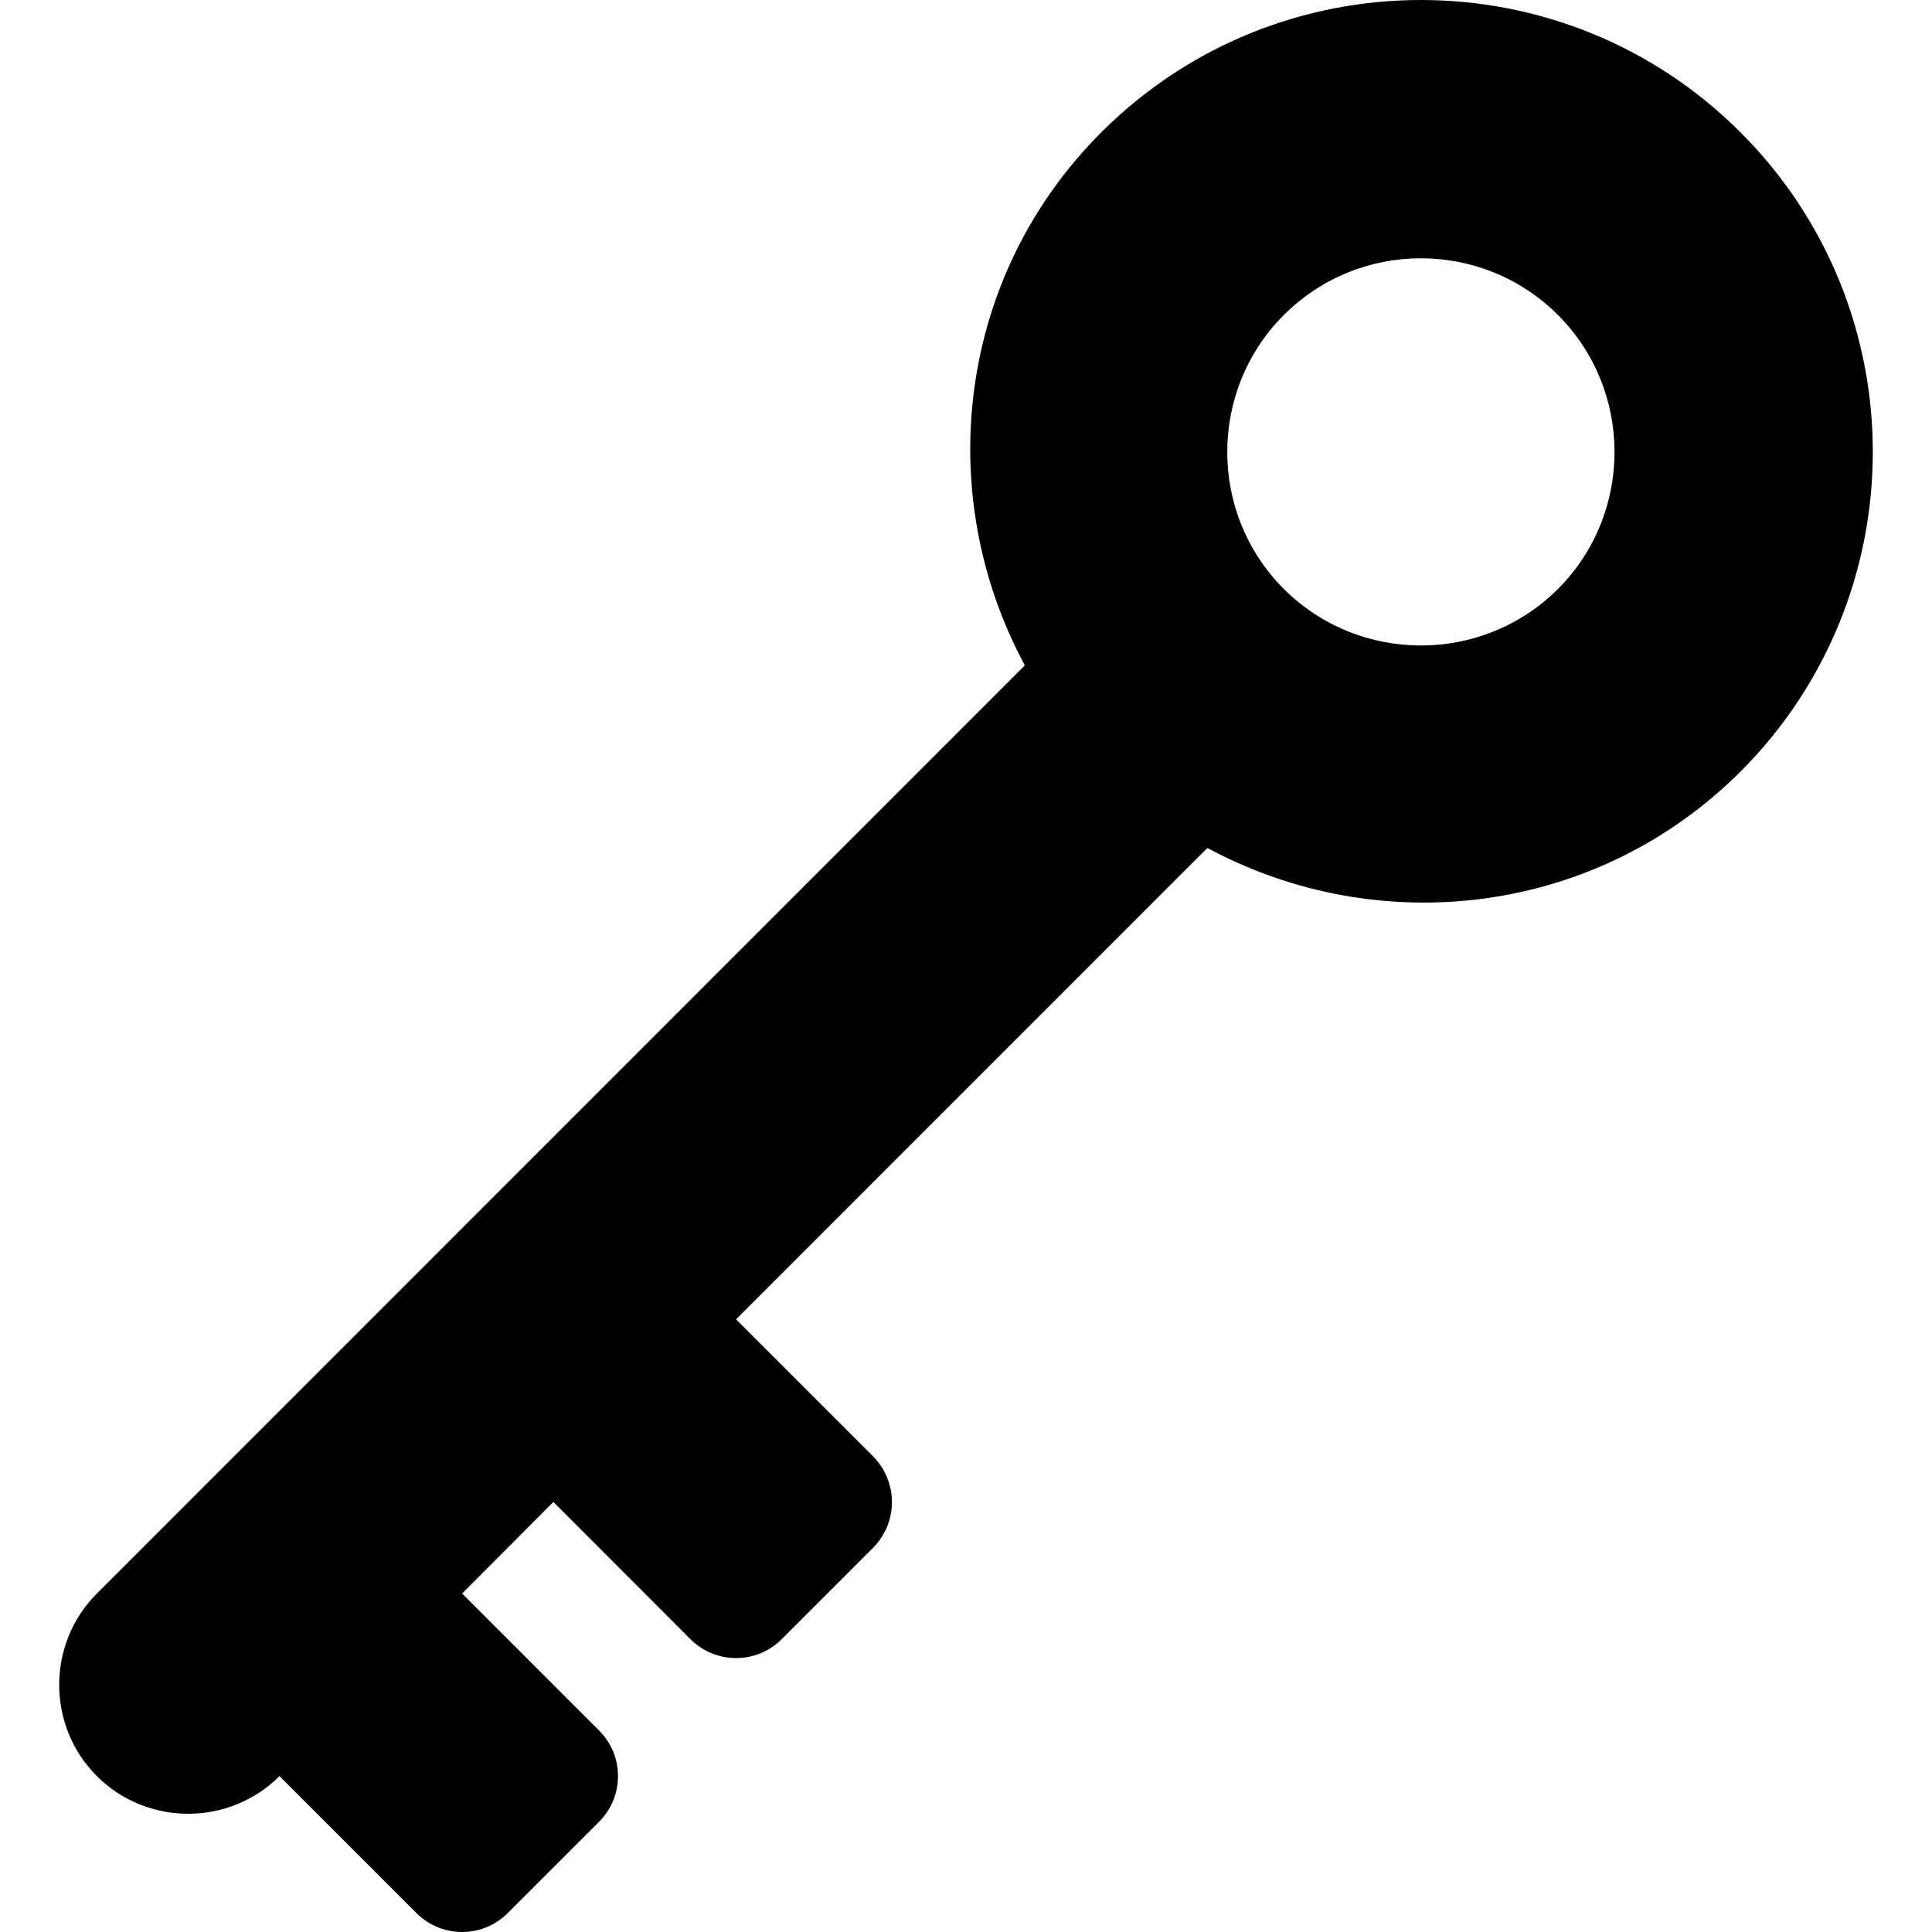
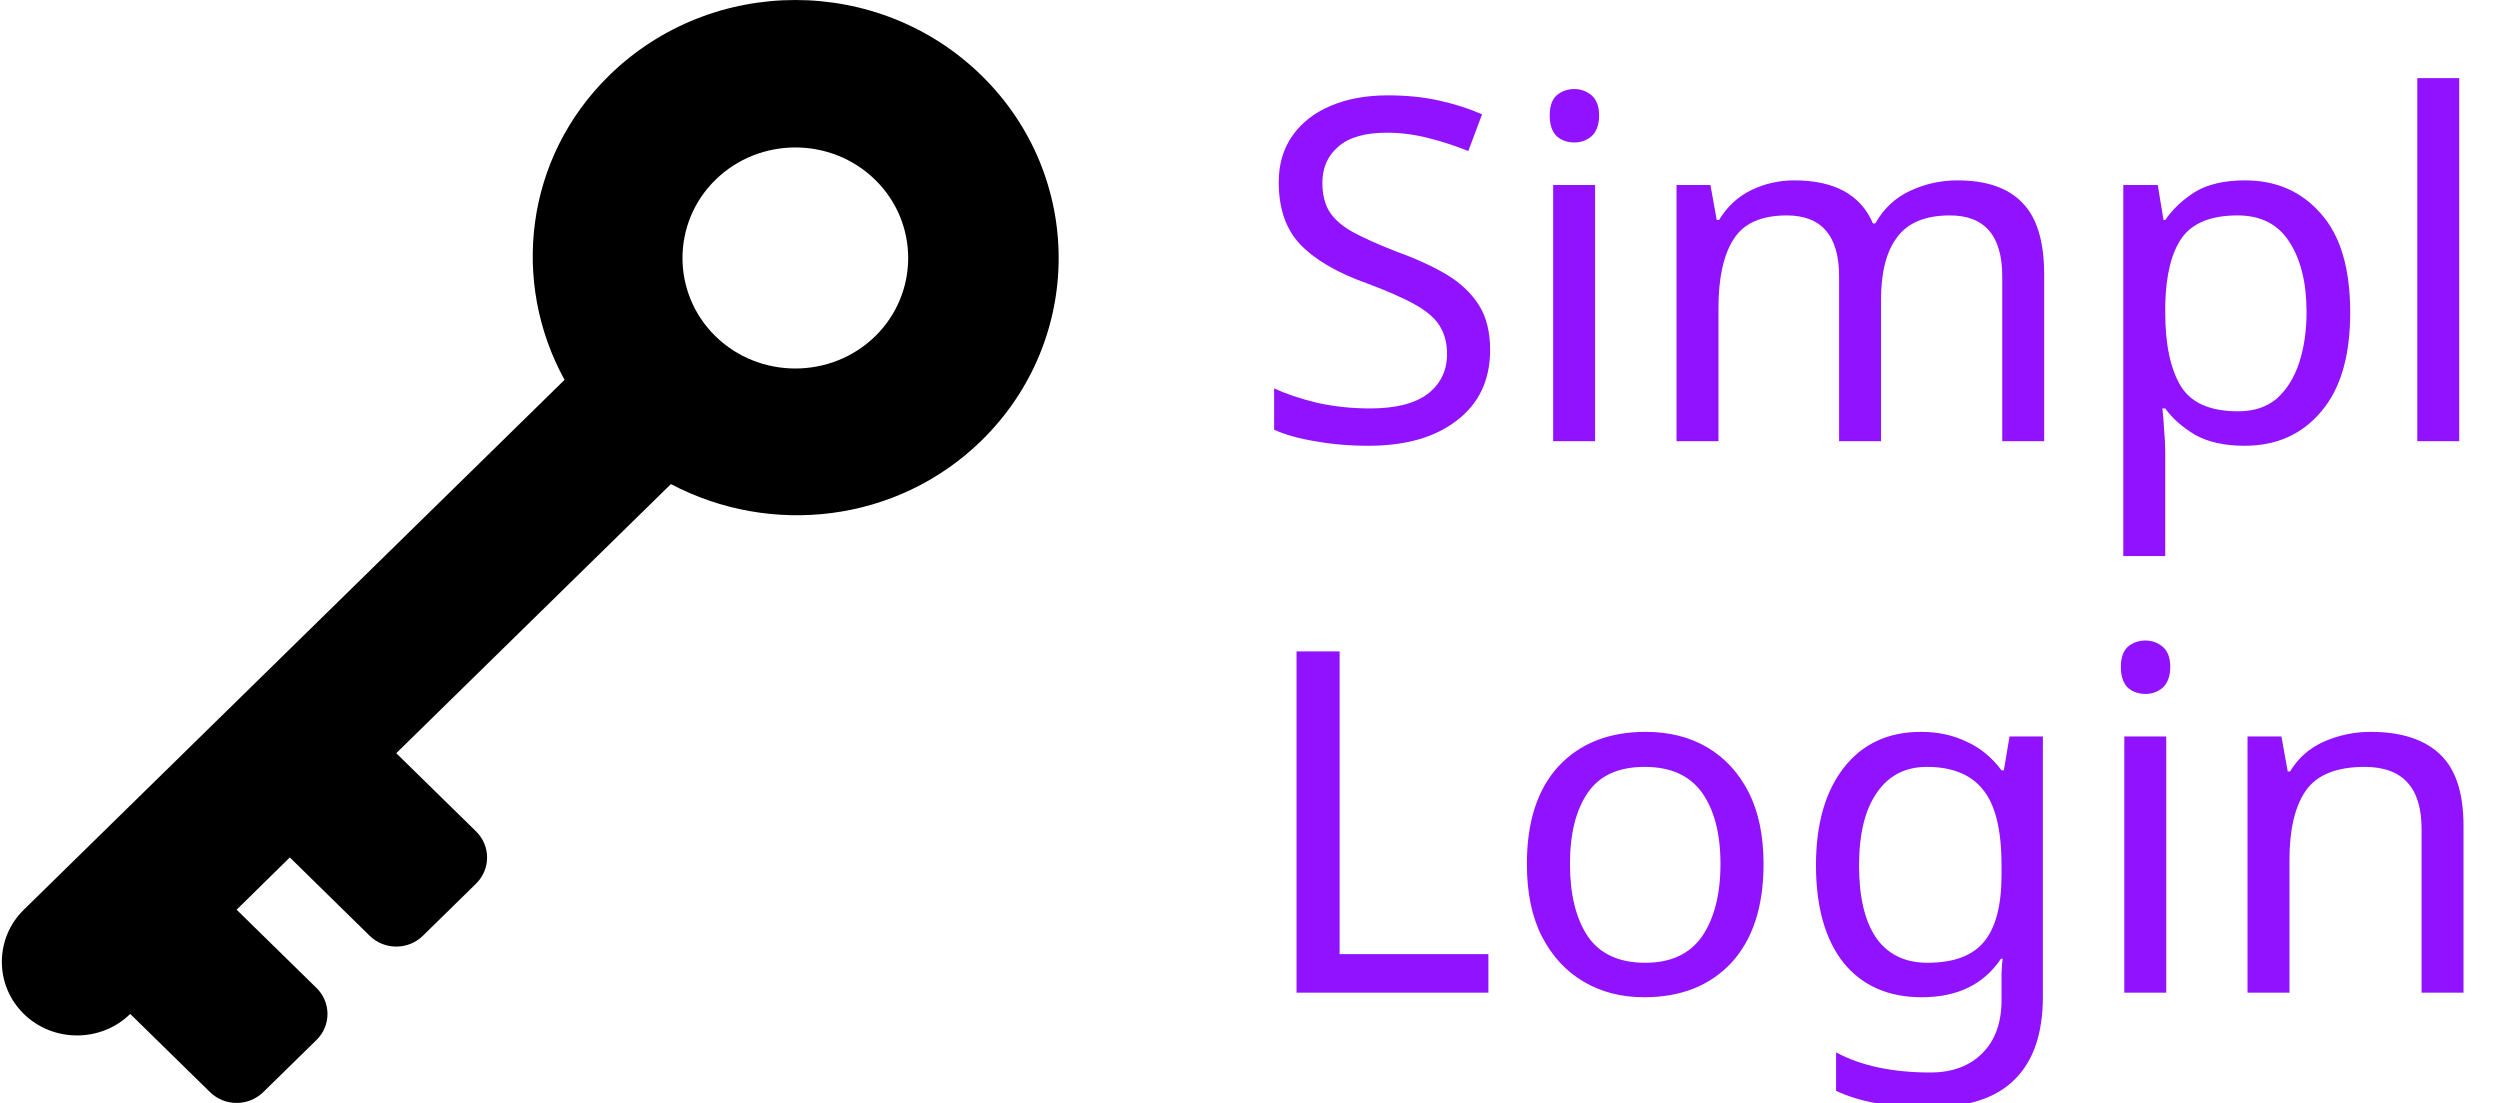
- <svg xmlns="http://www.w3.org/2000/svg" version="1.1" id="Capa_1" x="0px" y="0px" width="453.705px" height="453.705px" viewBox="0 0 453.705 453.705" style="enable-background:new 0 0 453.705 453.705;" xml:space="preserve">
-   <g>
-     <path d="M205.017,341.995l-32.166-32.161l110.691-110.701c40.217,21.676,91.214,15.992,125.209-17.947   c41.406-41.462,41.406-108.687,0-150.091c-41.458-41.46-108.688-41.46-150.149,0c-33.937,33.941-39.593,84.999-17.931,125.157   L22.751,374.216c-11.803,11.789-11.803,31.097,0,42.881c11.785,11.789,31.097,11.789,42.881,0l32.161,32.165   c5.927,5.923,15.521,5.923,21.443,0l21.443-21.44c5.934-5.922,5.934-15.518,0-21.44l-32.163-32.165l21.44-21.506l32.177,32.226   c5.923,5.923,15.521,5.923,21.443,0l21.441-21.44C210.939,357.512,210.939,347.982,205.017,341.995z M301.488,73.98   c17.768-17.768,46.619-17.768,64.387,0c17.702,17.709,17.702,46.612,0,64.324c-17.768,17.709-46.619,17.709-64.387,0   C283.776,120.593,283.776,91.69,301.488,73.98z" />
+ <svg xmlns="http://www.w3.org/2000/svg" width="68px" height="30px" viewBox="0 0 68 30" version="1.1">
+   <defs />
+   <g id="Page-1" stroke="none" stroke-width="1" fill="none" fill-rule="evenodd">
+     <g id="icon">
+       <g id="Group">
+         <path d="M12.949,22.614 L10.778,20.487 L18.249,13.167 C20.963,14.6 24.405,14.225 26.7,11.98 C29.494,9.239 29.494,4.794 26.7,2.056 C23.902,-0.685 19.364,-0.685 16.566,2.056 C14.275,4.3 13.894,7.676 15.356,10.332 L0.648,24.744 C-0.149,25.524 -0.149,26.8 0.648,27.579 C1.443,28.359 2.747,28.359 3.542,27.579 L5.713,29.706 C6.113,30.098 6.76,30.098 7.16,29.706 L8.607,28.289 C9.008,27.897 9.008,27.263 8.607,26.871 L6.436,24.744 L7.883,23.322 L10.055,25.453 C10.455,25.845 11.103,25.845 11.502,25.453 L12.949,24.035 C13.349,23.64 13.349,23.009 12.949,22.614 Z M19.46,4.892 C20.659,3.717 22.607,3.717 23.806,4.892 C25.001,6.063 25.001,7.974 23.806,9.145 C22.607,10.316 20.659,10.316 19.46,9.145 C18.265,7.974 18.265,6.063 19.46,4.892 Z" id="Shape" fill="#000000" fill-rule="nonzero" />
+         <text id="Simple-Login" font-family="GillSans-Light, Gill Sans" font-size="13" font-weight="300" fill="#9012FE">
+           <tspan x="34" y="12">Simple </tspan>
+           <tspan x="34" y="27">Login</tspan>
+         </text>
+       </g>
+     </g>
  </g>
-   <g>
- </g>
-   <g>
- </g>
-   <g>
- </g>
-   <g>
- </g>
-   <g>
- </g>
-   <g>
- </g>
-   <g>
- </g>
-   <g>
- </g>
-   <g>
- </g>
-   <g>
- </g>
-   <g>
- </g>
-   <g>
- </g>
-   <g>
- </g>
-   <g>
- </g>
-   <g>
- </g>
</svg>
